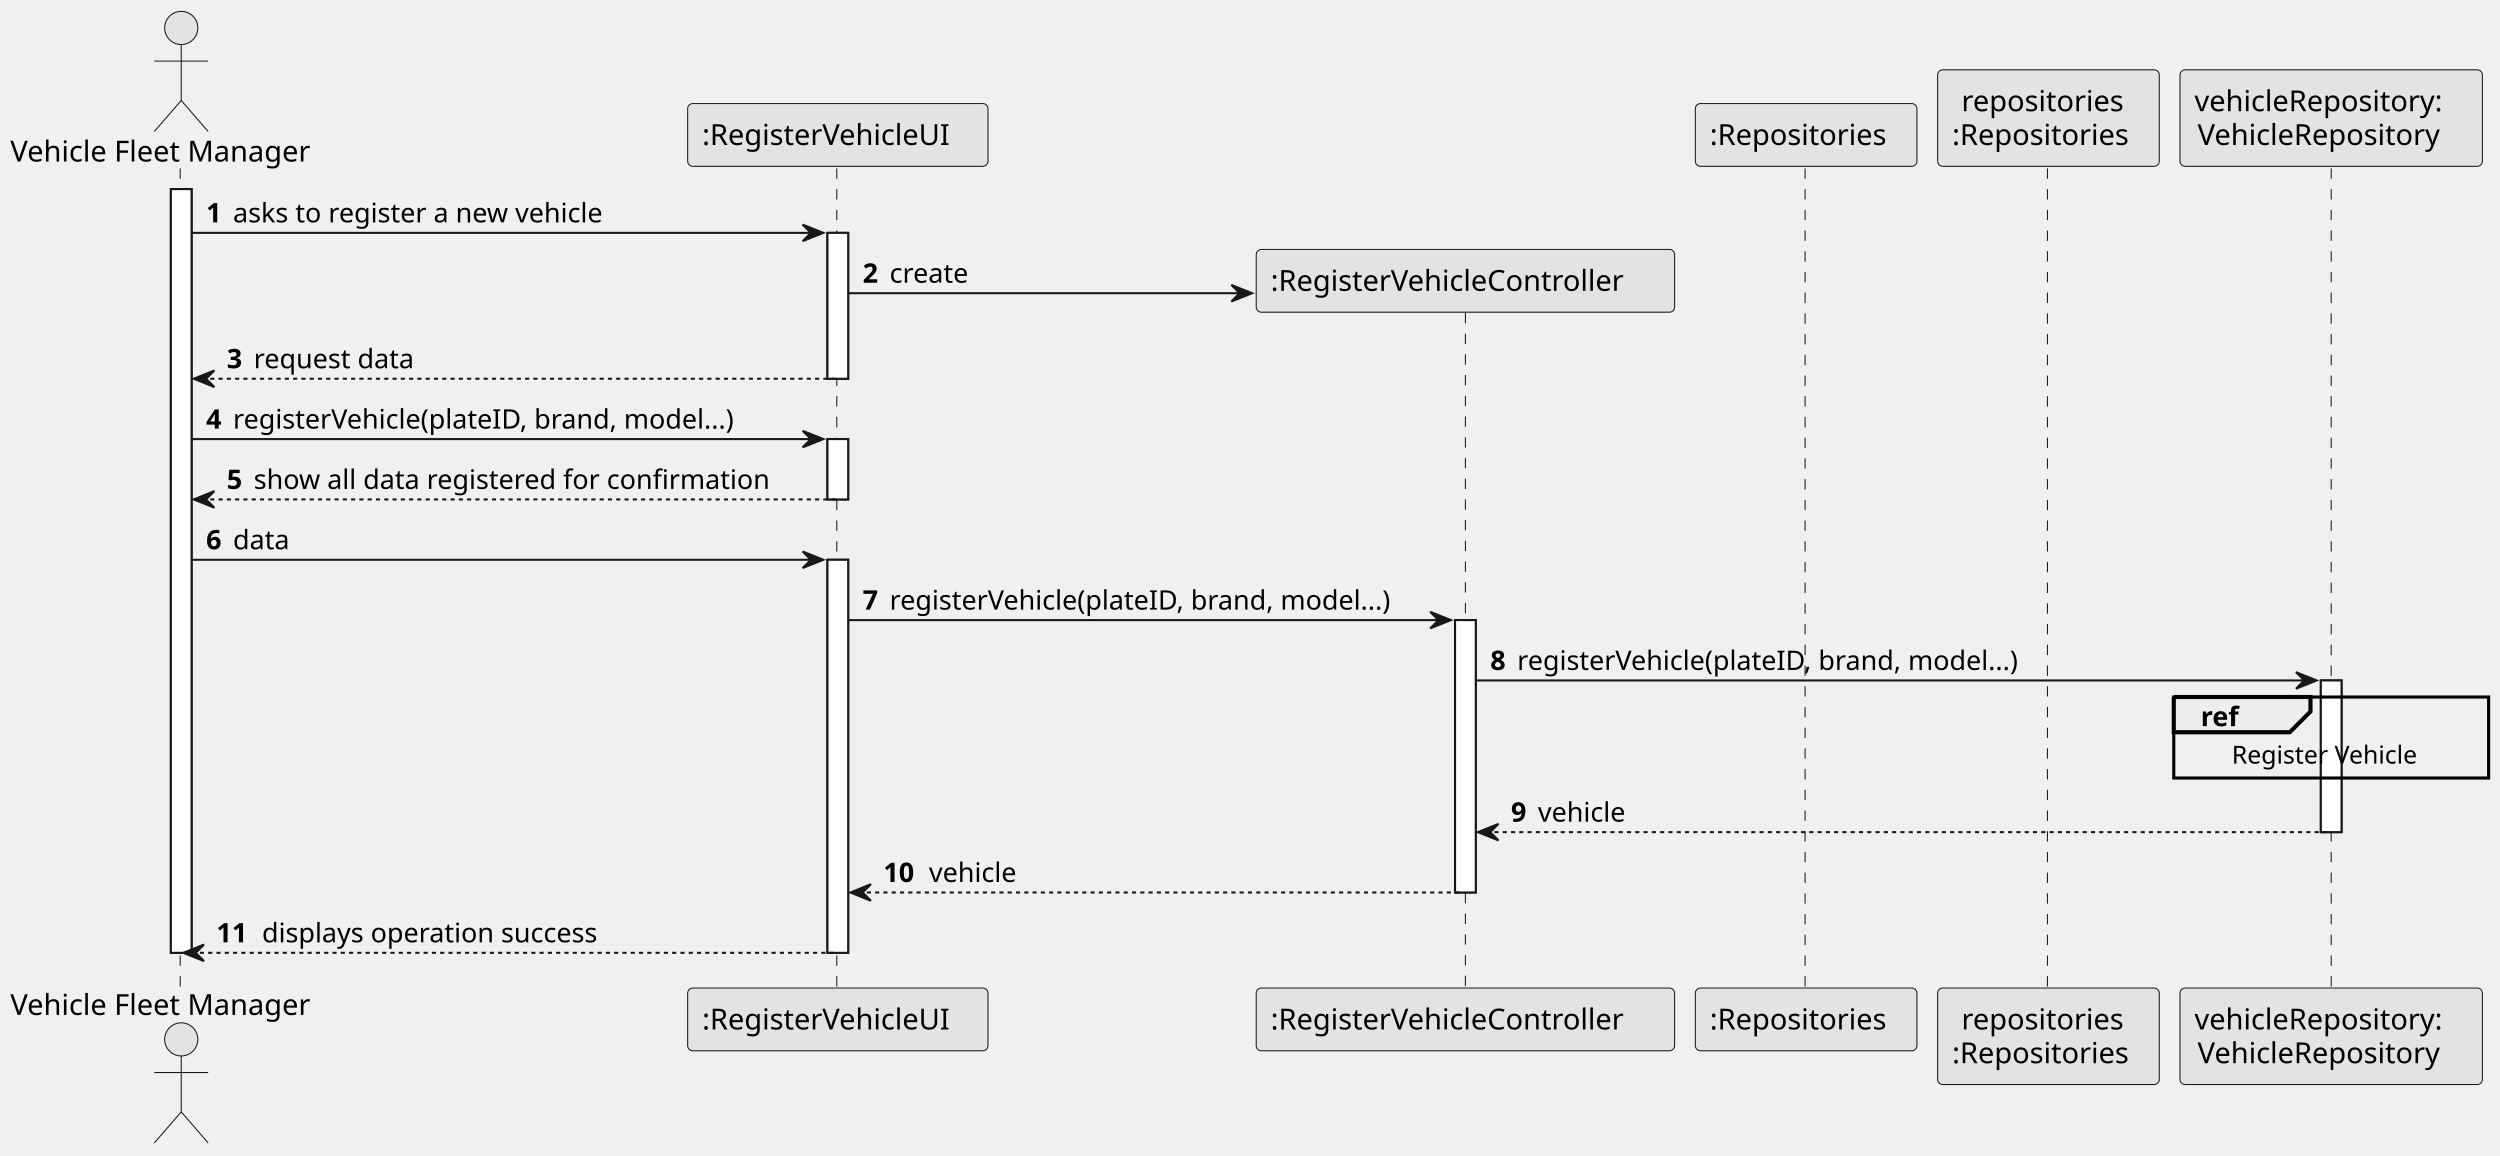
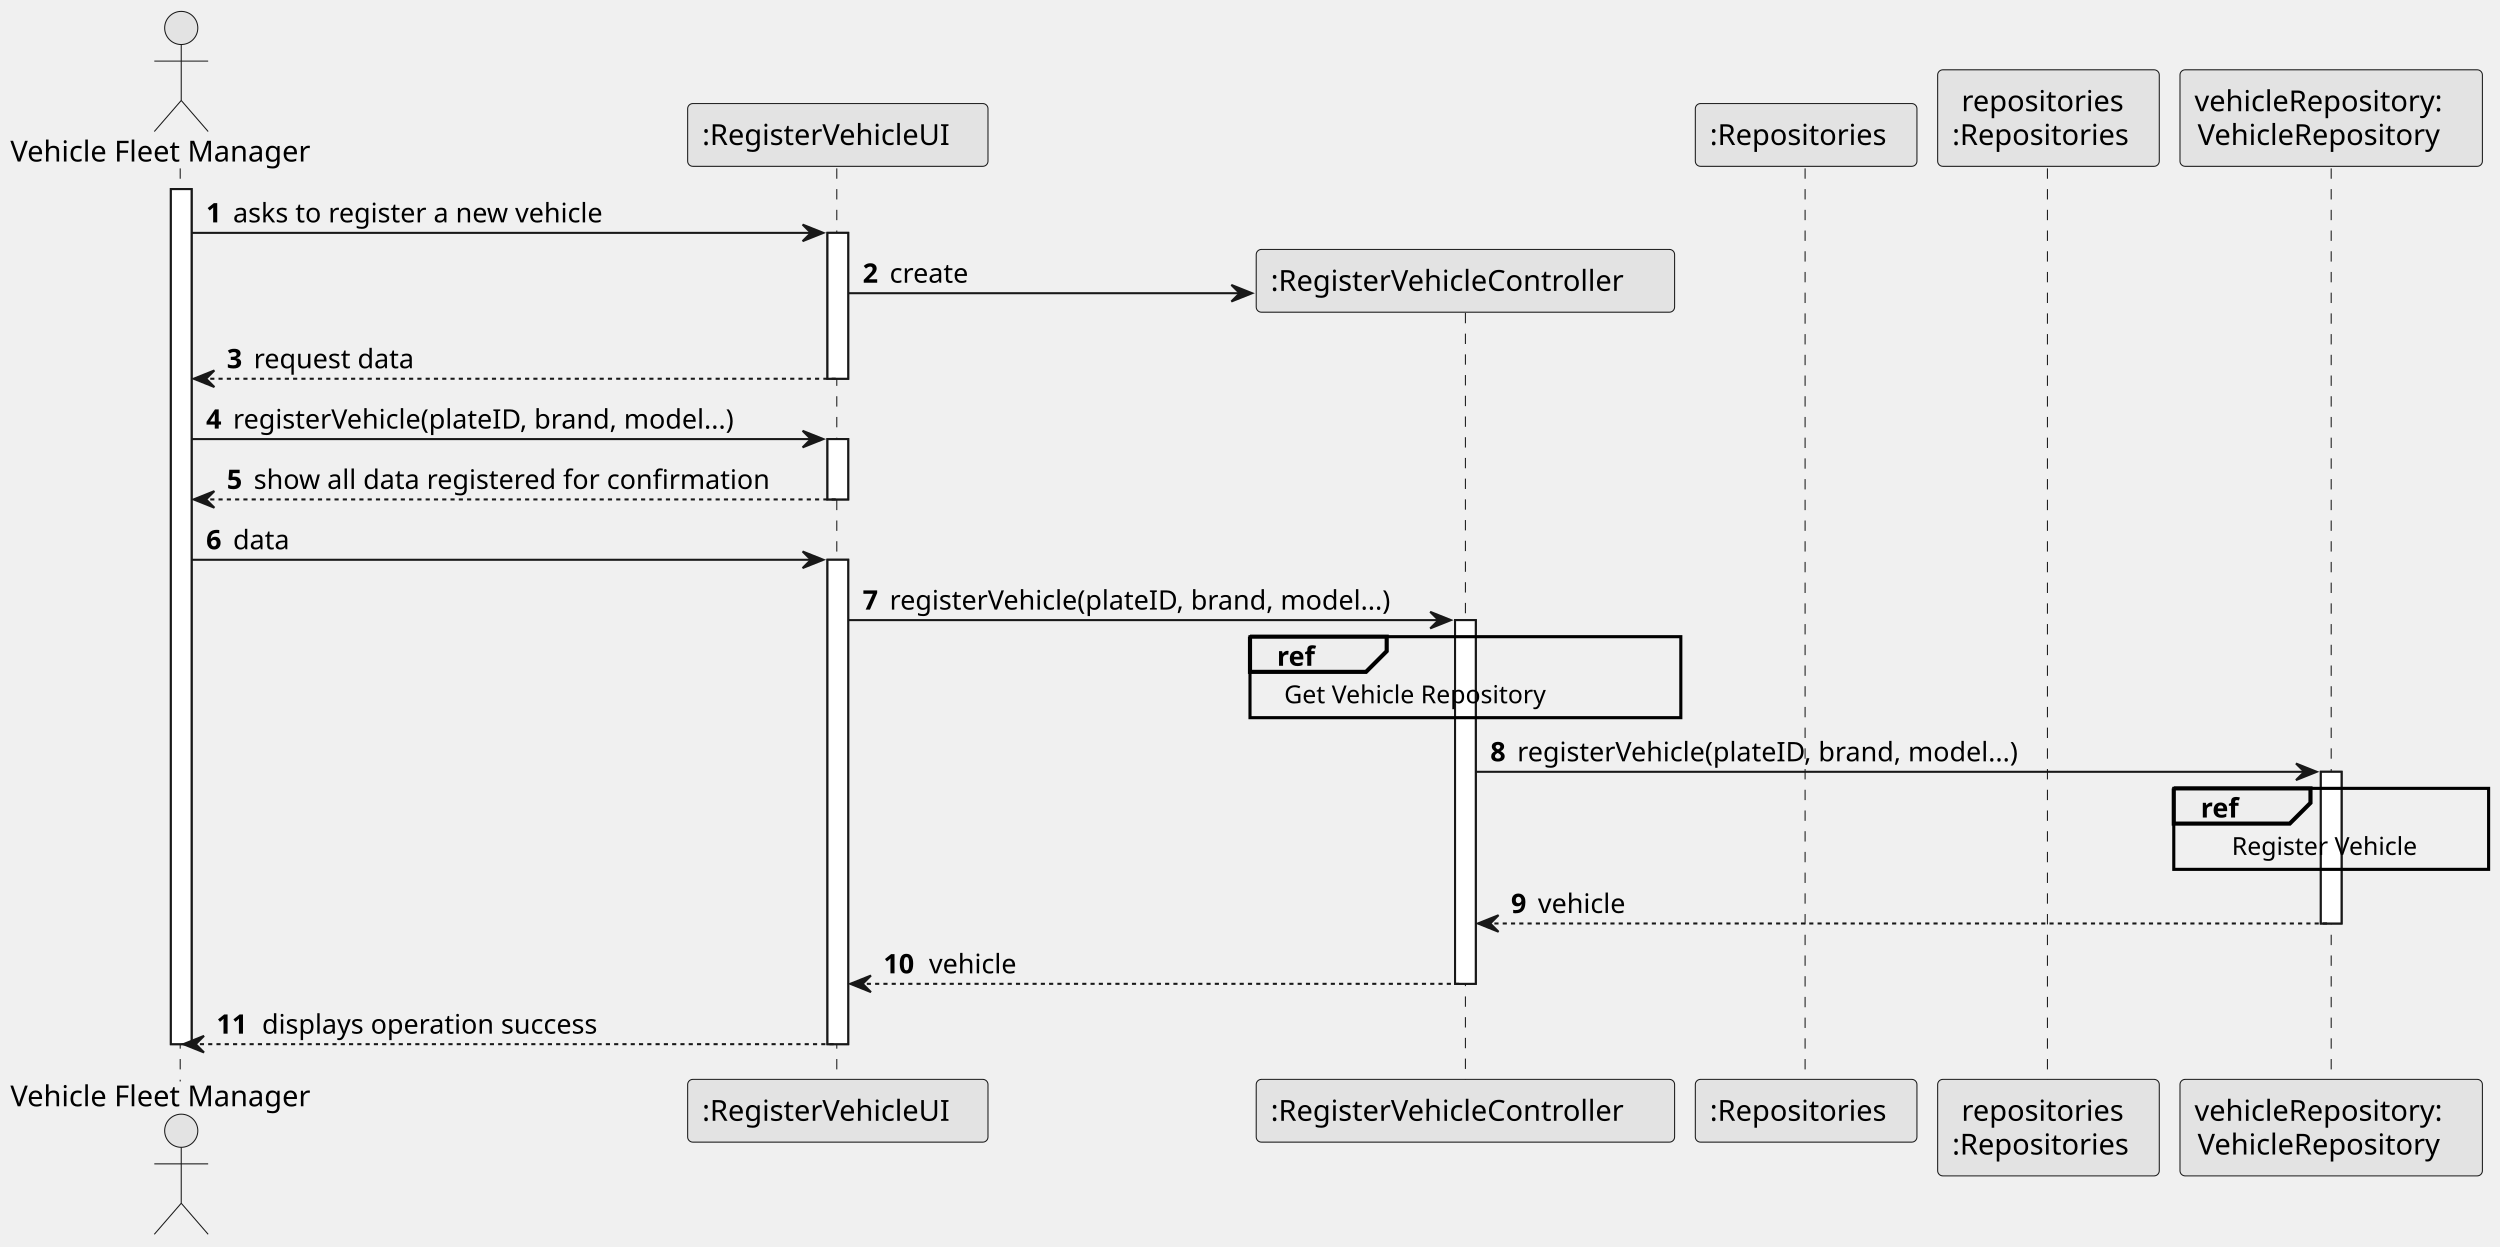
- <svg xmlns="http://www.w3.org/2000/svg" contentStyleType="text/css" height="558px" preserveAspectRatio="none" style="width:1207px;height:558px;background:#FFFFFF;" version="1.1" viewBox="0 0 1207 558" width="1207px" zoomAndPan="magnify">
+ <svg xmlns="http://www.w3.org/2000/svg" contentStyleType="text/css" height="602px" preserveAspectRatio="none" style="width:1207px;height:602px;background:#FFFFFF;" version="1.1" viewBox="0 0 1207 602" width="1207px" zoomAndPan="magnify">
  <defs />
  <g>
-     <rect fill="#FFFFFF" height="368.727" style="stroke:#181818;stroke-width:1.0;" width="10" x="82.5" y="91.297" />
+     <rect fill="#FFFFFF" height="412.828" style="stroke:#181818;stroke-width:1.0;" width="10" x="82.5" y="91.297" />
    <rect fill="#FFFFFF" height="70.43" style="stroke:#181818;stroke-width:1.0;" width="10" x="399.5" y="112.43" />
    <rect fill="#FFFFFF" height="29.133" style="stroke:#181818;stroke-width:1.0;" width="10" x="399.5" y="211.992" />
-     <rect fill="#FFFFFF" height="189.766" style="stroke:#181818;stroke-width:1.0;" width="10" x="399.5" y="270.258" />
-     <rect fill="#FFFFFF" height="131.5" style="stroke:#181818;stroke-width:1.0;" width="10" x="702.5" y="299.391" />
-     <rect fill="#FFFFFF" height="73.234" style="stroke:#181818;stroke-width:1.0;" width="10" x="1120.5" y="328.523" />
-     <line style="stroke:#181818;stroke-width:0.5;stroke-dasharray:5.0,5.0;" x1="87" x2="87" y1="81.297" y2="478.023" />
-     <line style="stroke:#181818;stroke-width:0.5;stroke-dasharray:5.0,5.0;" x1="404" x2="404" y1="81.297" y2="478.023" />
-     <line style="stroke:#181818;stroke-width:0.5;stroke-dasharray:5.0,5.0;" x1="707.5" x2="707.5" y1="151.078" y2="478.023" />
-     <line style="stroke:#181818;stroke-width:0.5;stroke-dasharray:5.0,5.0;" x1="871.5" x2="871.5" y1="81.297" y2="478.023" />
-     <line style="stroke:#181818;stroke-width:0.5;stroke-dasharray:5.0,5.0;" x1="988.5" x2="988.5" y1="81.297" y2="478.023" />
-     <line style="stroke:#181818;stroke-width:0.5;stroke-dasharray:5.0,5.0;" x1="1125.5" x2="1125.5" y1="81.297" y2="478.023" />
+     <rect fill="#FFFFFF" height="233.867" style="stroke:#181818;stroke-width:1.0;" width="10" x="399.5" y="270.258" />
+     <rect fill="#FFFFFF" height="175.602" style="stroke:#181818;stroke-width:1.0;" width="10" x="702.5" y="299.391" />
+     <rect fill="#FFFFFF" height="73.234" style="stroke:#181818;stroke-width:1.0;" width="10" x="1120.5" y="372.625" />
+     <line style="stroke:#181818;stroke-width:0.5;stroke-dasharray:5.0,5.0;" x1="87" x2="87" y1="81.297" y2="522.125" />
+     <line style="stroke:#181818;stroke-width:0.5;stroke-dasharray:5.0,5.0;" x1="404" x2="404" y1="81.297" y2="522.125" />
+     <line style="stroke:#181818;stroke-width:0.5;stroke-dasharray:5.0,5.0;" x1="707.5" x2="707.5" y1="151.078" y2="522.125" />
+     <line style="stroke:#181818;stroke-width:0.5;stroke-dasharray:5.0,5.0;" x1="871.5" x2="871.5" y1="81.297" y2="522.125" />
+     <line style="stroke:#181818;stroke-width:0.5;stroke-dasharray:5.0,5.0;" x1="988.5" x2="988.5" y1="81.297" y2="522.125" />
+     <line style="stroke:#181818;stroke-width:0.5;stroke-dasharray:5.0,5.0;" x1="1125.5" x2="1125.5" y1="81.297" y2="522.125" />
    <text fill="#000000" font-family="sans-serif" font-size="14" lengthAdjust="spacing" textLength="159" x="5" y="77.995">Vehicle Fleet Manager</text>
    <ellipse cx="87.5" cy="13.5" fill="#E3E3E3" rx="8" ry="8" style="stroke:#181818;stroke-width:0.5;" />
    <path d="M87.5,21.5 L87.5,48.5 M74.5,29.5 L100.5,29.5 M87.5,48.5 L74.5,63.5 M87.5,48.5 L100.5,63.5 " fill="none" style="stroke:#181818;stroke-width:0.5;" />
-     <text fill="#000000" font-family="sans-serif" font-size="14" lengthAdjust="spacing" textLength="159" x="5" y="490.019">Vehicle Fleet Manager</text>
-     <ellipse cx="87.5" cy="501.82" fill="#E3E3E3" rx="8" ry="8" style="stroke:#181818;stroke-width:0.5;" />
-     <path d="M87.5,509.82 L87.5,536.82 M74.5,517.82 L100.5,517.82 M87.5,536.82 L74.5,551.82 M87.5,536.82 L100.5,551.82 " fill="none" style="stroke:#181818;stroke-width:0.5;" />
+     <text fill="#000000" font-family="sans-serif" font-size="14" lengthAdjust="spacing" textLength="159" x="5" y="534.12">Vehicle Fleet Manager</text>
+     <ellipse cx="87.5" cy="545.922" fill="#E3E3E3" rx="8" ry="8" style="stroke:#181818;stroke-width:0.5;" />
+     <path d="M87.5,553.922 L87.5,580.922 M74.5,561.922 L100.5,561.922 M87.5,580.922 L74.5,595.922 M87.5,580.922 L100.5,595.922 " fill="none" style="stroke:#181818;stroke-width:0.5;" />
    <rect fill="#E3E3E3" height="30.297" rx="2.5" ry="2.5" style="stroke:#181818;stroke-width:0.5;" width="145" x="332" y="50" />
    <text fill="#000000" font-family="sans-serif" font-size="14" lengthAdjust="spacing" textLength="131" x="339" y="69.995">:RegisterVehicleUI</text>
-     <rect fill="#E3E3E3" height="30.297" rx="2.5" ry="2.5" style="stroke:#181818;stroke-width:0.5;" width="145" x="332" y="477.023" />
-     <text fill="#000000" font-family="sans-serif" font-size="14" lengthAdjust="spacing" textLength="131" x="339" y="497.019">:RegisterVehicleUI</text>
-     <rect fill="#E3E3E3" height="30.297" rx="2.5" ry="2.5" style="stroke:#181818;stroke-width:0.5;" width="202" x="606.5" y="477.023" />
-     <text fill="#000000" font-family="sans-serif" font-size="14" lengthAdjust="spacing" textLength="188" x="613.5" y="497.019">:RegisterVehicleController</text>
+     <rect fill="#E3E3E3" height="30.297" rx="2.5" ry="2.5" style="stroke:#181818;stroke-width:0.5;" width="145" x="332" y="521.125" />
+     <text fill="#000000" font-family="sans-serif" font-size="14" lengthAdjust="spacing" textLength="131" x="339" y="541.12">:RegisterVehicleUI</text>
+     <rect fill="#E3E3E3" height="30.297" rx="2.5" ry="2.5" style="stroke:#181818;stroke-width:0.5;" width="202" x="606.5" y="521.125" />
+     <text fill="#000000" font-family="sans-serif" font-size="14" lengthAdjust="spacing" textLength="188" x="613.5" y="541.12">:RegisterVehicleController</text>
    <rect fill="#E3E3E3" height="30.297" rx="2.5" ry="2.5" style="stroke:#181818;stroke-width:0.5;" width="107" x="818.5" y="50" />
    <text fill="#000000" font-family="sans-serif" font-size="14" lengthAdjust="spacing" textLength="93" x="825.5" y="69.995">:Repositories</text>
-     <rect fill="#E3E3E3" height="30.297" rx="2.5" ry="2.5" style="stroke:#181818;stroke-width:0.5;" width="107" x="818.5" y="477.023" />
-     <text fill="#000000" font-family="sans-serif" font-size="14" lengthAdjust="spacing" textLength="93" x="825.5" y="497.019">:Repositories</text>
+     <rect fill="#E3E3E3" height="30.297" rx="2.5" ry="2.5" style="stroke:#181818;stroke-width:0.5;" width="107" x="818.5" y="521.125" />
+     <text fill="#000000" font-family="sans-serif" font-size="14" lengthAdjust="spacing" textLength="93" x="825.5" y="541.12">:Repositories</text>
    <rect fill="#E3E3E3" height="46.594" rx="2.5" ry="2.5" style="stroke:#181818;stroke-width:0.5;" width="107" x="935.5" y="33.703" />
    <text fill="#000000" font-family="sans-serif" font-size="14" lengthAdjust="spacing" textLength="84" x="947" y="53.698">repositories</text>
    <text fill="#000000" font-family="sans-serif" font-size="14" lengthAdjust="spacing" textLength="93" x="942.5" y="69.995">:Repositories</text>
-     <rect fill="#E3E3E3" height="46.594" rx="2.5" ry="2.5" style="stroke:#181818;stroke-width:0.5;" width="107" x="935.5" y="477.023" />
-     <text fill="#000000" font-family="sans-serif" font-size="14" lengthAdjust="spacing" textLength="84" x="947" y="497.019">repositories</text>
-     <text fill="#000000" font-family="sans-serif" font-size="14" lengthAdjust="spacing" textLength="93" x="942.5" y="513.315">:Repositories</text>
+     <rect fill="#E3E3E3" height="46.594" rx="2.5" ry="2.5" style="stroke:#181818;stroke-width:0.5;" width="107" x="935.5" y="521.125" />
+     <text fill="#000000" font-family="sans-serif" font-size="14" lengthAdjust="spacing" textLength="84" x="947" y="541.12">repositories</text>
+     <text fill="#000000" font-family="sans-serif" font-size="14" lengthAdjust="spacing" textLength="93" x="942.5" y="557.417">:Repositories</text>
    <rect fill="#E3E3E3" height="46.594" rx="2.5" ry="2.5" style="stroke:#181818;stroke-width:0.5;" width="146" x="1052.5" y="33.703" />
    <text fill="#000000" font-family="sans-serif" font-size="14" lengthAdjust="spacing" textLength="132" x="1059.5" y="53.698">vehicleRepository:</text>
    <text fill="#000000" font-family="sans-serif" font-size="14" lengthAdjust="spacing" textLength="129" x="1061" y="69.995">VehicleRepository</text>
-     <rect fill="#E3E3E3" height="46.594" rx="2.5" ry="2.5" style="stroke:#181818;stroke-width:0.5;" width="146" x="1052.5" y="477.023" />
-     <text fill="#000000" font-family="sans-serif" font-size="14" lengthAdjust="spacing" textLength="132" x="1059.5" y="497.019">vehicleRepository:</text>
-     <text fill="#000000" font-family="sans-serif" font-size="14" lengthAdjust="spacing" textLength="129" x="1061" y="513.315">VehicleRepository</text>
-     <rect fill="#FFFFFF" height="368.727" style="stroke:#181818;stroke-width:1.0;" width="10" x="82.5" y="91.297" />
+     <rect fill="#E3E3E3" height="46.594" rx="2.5" ry="2.5" style="stroke:#181818;stroke-width:0.5;" width="146" x="1052.5" y="521.125" />
+     <text fill="#000000" font-family="sans-serif" font-size="14" lengthAdjust="spacing" textLength="132" x="1059.5" y="541.12">vehicleRepository:</text>
+     <text fill="#000000" font-family="sans-serif" font-size="14" lengthAdjust="spacing" textLength="129" x="1061" y="557.417">VehicleRepository</text>
+     <rect fill="#FFFFFF" height="412.828" style="stroke:#181818;stroke-width:1.0;" width="10" x="82.5" y="91.297" />
    <rect fill="#FFFFFF" height="70.43" style="stroke:#181818;stroke-width:1.0;" width="10" x="399.5" y="112.43" />
    <rect fill="#FFFFFF" height="29.133" style="stroke:#181818;stroke-width:1.0;" width="10" x="399.5" y="211.992" />
-     <rect fill="#FFFFFF" height="189.766" style="stroke:#181818;stroke-width:1.0;" width="10" x="399.5" y="270.258" />
-     <rect fill="#FFFFFF" height="131.5" style="stroke:#181818;stroke-width:1.0;" width="10" x="702.5" y="299.391" />
-     <rect fill="#FFFFFF" height="73.234" style="stroke:#181818;stroke-width:1.0;" width="10" x="1120.5" y="328.523" />
+     <rect fill="#FFFFFF" height="233.867" style="stroke:#181818;stroke-width:1.0;" width="10" x="399.5" y="270.258" />
+     <rect fill="#FFFFFF" height="175.602" style="stroke:#181818;stroke-width:1.0;" width="10" x="702.5" y="299.391" />
+     <rect fill="#FFFFFF" height="73.234" style="stroke:#181818;stroke-width:1.0;" width="10" x="1120.5" y="372.625" />
    <polygon fill="#181818" points="387.5,108.43,397.5,112.43,387.5,116.43,391.5,112.43" style="stroke:#181818;stroke-width:1.0;" />
    <line style="stroke:#181818;stroke-width:1.0;" x1="92.5" x2="393.5" y1="112.43" y2="112.43" />
    <text fill="#000000" font-family="sans-serif" font-size="13" font-weight="bold" lengthAdjust="spacing" textLength="9" x="99.5" y="107.364">1</text>
    <text fill="#000000" font-family="sans-serif" font-size="13" lengthAdjust="spacing" textLength="195" x="112.5" y="107.364">asks to register a new vehicle</text>
    <polygon fill="#181818" points="594.5,137.562,604.5,141.562,594.5,145.562,598.5,141.562" style="stroke:#181818;stroke-width:1.0;" />
    <line style="stroke:#181818;stroke-width:1.0;" x1="409.5" x2="600.5" y1="141.562" y2="141.562" />
    <text fill="#000000" font-family="sans-serif" font-size="13" font-weight="bold" lengthAdjust="spacing" textLength="9" x="416.5" y="136.497">2</text>
    <text fill="#000000" font-family="sans-serif" font-size="13" lengthAdjust="spacing" textLength="41" x="429.5" y="136.497">create</text>
    <rect fill="#E3E3E3" height="30.297" rx="2.5" ry="2.5" style="stroke:#181818;stroke-width:0.5;" width="202" x="606.5" y="120.43" />
    <text fill="#000000" font-family="sans-serif" font-size="14" lengthAdjust="spacing" textLength="188" x="613.5" y="140.425">:RegisterVehicleController</text>
    <polygon fill="#181818" points="103.5,178.859,93.5,182.859,103.5,186.859,99.5,182.859" style="stroke:#181818;stroke-width:1.0;" />
    <line style="stroke:#181818;stroke-width:1.0;stroke-dasharray:2.0,2.0;" x1="97.5" x2="403.5" y1="182.859" y2="182.859" />
    <text fill="#000000" font-family="sans-serif" font-size="13" font-weight="bold" lengthAdjust="spacing" textLength="9" x="109.5" y="177.793">3</text>
    <text fill="#000000" font-family="sans-serif" font-size="13" lengthAdjust="spacing" textLength="82" x="122.5" y="177.793">request data</text>
    <polygon fill="#181818" points="387.5,207.992,397.5,211.992,387.5,215.992,391.5,211.992" style="stroke:#181818;stroke-width:1.0;" />
    <line style="stroke:#181818;stroke-width:1.0;" x1="92.5" x2="393.5" y1="211.992" y2="211.992" />
    <text fill="#000000" font-family="sans-serif" font-size="13" font-weight="bold" lengthAdjust="spacing" textLength="9" x="99.5" y="206.926">4</text>
    <text fill="#000000" font-family="sans-serif" font-size="13" lengthAdjust="spacing" textLength="261" x="112.5" y="206.926">registerVehicle(plateID, brand, model...)</text>
    <polygon fill="#181818" points="103.5,237.125,93.5,241.125,103.5,245.125,99.5,241.125" style="stroke:#181818;stroke-width:1.0;" />
    <line style="stroke:#181818;stroke-width:1.0;stroke-dasharray:2.0,2.0;" x1="97.5" x2="403.5" y1="241.125" y2="241.125" />
    <text fill="#000000" font-family="sans-serif" font-size="13" font-weight="bold" lengthAdjust="spacing" textLength="9" x="109.5" y="236.059">5</text>
    <text fill="#000000" font-family="sans-serif" font-size="13" lengthAdjust="spacing" textLength="270" x="122.5" y="236.059">show all data registered  for confirmation</text>
    <polygon fill="#181818" points="387.5,266.258,397.5,270.258,387.5,274.258,391.5,270.258" style="stroke:#181818;stroke-width:1.0;" />
    <line style="stroke:#181818;stroke-width:1.0;" x1="92.5" x2="393.5" y1="270.258" y2="270.258" />
    <text fill="#000000" font-family="sans-serif" font-size="13" font-weight="bold" lengthAdjust="spacing" textLength="9" x="99.5" y="265.192">6</text>
    <text fill="#000000" font-family="sans-serif" font-size="13" lengthAdjust="spacing" textLength="29" x="112.5" y="265.192">data</text>
    <polygon fill="#181818" points="690.5,295.391,700.5,299.391,690.5,303.391,694.5,299.391" style="stroke:#181818;stroke-width:1.0;" />
    <line style="stroke:#181818;stroke-width:1.0;" x1="409.5" x2="696.5" y1="299.391" y2="299.391" />
    <text fill="#000000" font-family="sans-serif" font-size="13" font-weight="bold" lengthAdjust="spacing" textLength="9" x="416.5" y="294.325">7</text>
    <text fill="#000000" font-family="sans-serif" font-size="13" lengthAdjust="spacing" textLength="261" x="429.5" y="294.325">registerVehicle(plateID, brand, model...)</text>
-     <polygon fill="#181818" points="1108.5,324.523,1118.5,328.523,1108.5,332.523,1112.5,328.523" style="stroke:#181818;stroke-width:1.0;" />
-     <line style="stroke:#181818;stroke-width:1.0;" x1="712.5" x2="1114.5" y1="328.523" y2="328.523" />
-     <text fill="#000000" font-family="sans-serif" font-size="13" font-weight="bold" lengthAdjust="spacing" textLength="9" x="719.5" y="323.457">8</text>
-     <text fill="#000000" font-family="sans-serif" font-size="13" lengthAdjust="spacing" textLength="261" x="732.5" y="323.457">registerVehicle(plateID, brand, model...)</text>
-     <rect fill="none" height="39.102" style="stroke:#000000;stroke-width:1.5;" width="152" x="1049.5" y="336.523" />
-     <path d="M1049.5,336.523 L1115.5,336.523 L1115.5,343.523 L1105.5,353.523 L1049.5,353.523 L1049.5,336.523 " fill="#EEEEEE" style="stroke:#000000;stroke-width:2.0;" />
-     <text fill="#000000" font-family="sans-serif" font-size="13" font-weight="bold" lengthAdjust="spacing" textLength="21" x="1062.5" y="350.59">ref</text>
-     <text fill="#000000" font-family="sans-serif" font-size="12" lengthAdjust="spacing" textLength="96" x="1077.5" y="368.662">Register Vehicle</text>
-     <polygon fill="#181818" points="723.5,397.758,713.5,401.758,723.5,405.758,719.5,401.758" style="stroke:#181818;stroke-width:1.0;" />
-     <line style="stroke:#181818;stroke-width:1.0;stroke-dasharray:2.0,2.0;" x1="717.5" x2="1124.5" y1="401.758" y2="401.758" />
-     <text fill="#000000" font-family="sans-serif" font-size="13" font-weight="bold" lengthAdjust="spacing" textLength="9" x="729.5" y="396.692">9</text>
-     <text fill="#000000" font-family="sans-serif" font-size="13" lengthAdjust="spacing" textLength="47" x="742.5" y="396.692">vehicle</text>
-     <polygon fill="#181818" points="420.5,426.891,410.5,430.891,420.5,434.891,416.5,430.891" style="stroke:#181818;stroke-width:1.0;" />
-     <line style="stroke:#181818;stroke-width:1.0;stroke-dasharray:2.0,2.0;" x1="414.5" x2="706.5" y1="430.891" y2="430.891" />
-     <text fill="#000000" font-family="sans-serif" font-size="13" font-weight="bold" lengthAdjust="spacing" textLength="18" x="426.5" y="425.825">10</text>
-     <text fill="#000000" font-family="sans-serif" font-size="13" lengthAdjust="spacing" textLength="47" x="448.5" y="425.825">vehicle</text>
-     <polygon fill="#181818" points="98.5,456.023,88.5,460.023,98.5,464.023,94.5,460.023" style="stroke:#181818;stroke-width:1.0;" />
-     <line style="stroke:#181818;stroke-width:1.0;stroke-dasharray:2.0,2.0;" x1="92.5" x2="403.5" y1="460.023" y2="460.023" />
-     <text fill="#000000" font-family="sans-serif" font-size="13" font-weight="bold" lengthAdjust="spacing" textLength="18" x="104.5" y="454.957">11</text>
-     <text fill="#000000" font-family="sans-serif" font-size="13" lengthAdjust="spacing" textLength="175" x="126.5" y="454.957">displays operation success</text>
+     <rect fill="none" height="39.102" style="stroke:#000000;stroke-width:1.5;" width="208" x="603.5" y="307.391" />
+     <path d="M603.5,307.391 L669.5,307.391 L669.5,314.391 L659.5,324.391 L603.5,324.391 L603.5,307.391 " fill="#EEEEEE" style="stroke:#000000;stroke-width:2.0;" />
+     <text fill="#000000" font-family="sans-serif" font-size="13" font-weight="bold" lengthAdjust="spacing" textLength="21" x="616.5" y="321.457">ref</text>
+     <text fill="#000000" font-family="sans-serif" font-size="12" lengthAdjust="spacing" textLength="135" x="620" y="339.529">Get Vehicle Repository</text>
+     <polygon fill="#181818" points="1108.5,368.625,1118.5,372.625,1108.5,376.625,1112.5,372.625" style="stroke:#181818;stroke-width:1.0;" />
+     <line style="stroke:#181818;stroke-width:1.0;" x1="712.5" x2="1114.5" y1="372.625" y2="372.625" />
+     <text fill="#000000" font-family="sans-serif" font-size="13" font-weight="bold" lengthAdjust="spacing" textLength="9" x="719.5" y="367.559">8</text>
+     <text fill="#000000" font-family="sans-serif" font-size="13" lengthAdjust="spacing" textLength="261" x="732.5" y="367.559">registerVehicle(plateID, brand, model...)</text>
+     <rect fill="none" height="39.102" style="stroke:#000000;stroke-width:1.5;" width="152" x="1049.5" y="380.625" />
+     <path d="M1049.5,380.625 L1115.5,380.625 L1115.5,387.625 L1105.5,397.625 L1049.5,397.625 L1049.5,380.625 " fill="#EEEEEE" style="stroke:#000000;stroke-width:2.0;" />
+     <text fill="#000000" font-family="sans-serif" font-size="13" font-weight="bold" lengthAdjust="spacing" textLength="21" x="1062.5" y="394.692">ref</text>
+     <text fill="#000000" font-family="sans-serif" font-size="12" lengthAdjust="spacing" textLength="96" x="1077.5" y="412.764">Register Vehicle</text>
+     <polygon fill="#181818" points="723.5,441.859,713.5,445.859,723.5,449.859,719.5,445.859" style="stroke:#181818;stroke-width:1.0;" />
+     <line style="stroke:#181818;stroke-width:1.0;stroke-dasharray:2.0,2.0;" x1="717.5" x2="1124.5" y1="445.859" y2="445.859" />
+     <text fill="#000000" font-family="sans-serif" font-size="13" font-weight="bold" lengthAdjust="spacing" textLength="9" x="729.5" y="440.793">9</text>
+     <text fill="#000000" font-family="sans-serif" font-size="13" lengthAdjust="spacing" textLength="47" x="742.5" y="440.793">vehicle</text>
+     <polygon fill="#181818" points="420.5,470.992,410.5,474.992,420.5,478.992,416.5,474.992" style="stroke:#181818;stroke-width:1.0;" />
+     <line style="stroke:#181818;stroke-width:1.0;stroke-dasharray:2.0,2.0;" x1="414.5" x2="706.5" y1="474.992" y2="474.992" />
+     <text fill="#000000" font-family="sans-serif" font-size="13" font-weight="bold" lengthAdjust="spacing" textLength="18" x="426.5" y="469.926">10</text>
+     <text fill="#000000" font-family="sans-serif" font-size="13" lengthAdjust="spacing" textLength="47" x="448.5" y="469.926">vehicle</text>
+     <polygon fill="#181818" points="98.5,500.125,88.5,504.125,98.5,508.125,94.5,504.125" style="stroke:#181818;stroke-width:1.0;" />
+     <line style="stroke:#181818;stroke-width:1.0;stroke-dasharray:2.0,2.0;" x1="92.5" x2="403.5" y1="504.125" y2="504.125" />
+     <text fill="#000000" font-family="sans-serif" font-size="13" font-weight="bold" lengthAdjust="spacing" textLength="18" x="104.5" y="499.059">11</text>
+     <text fill="#000000" font-family="sans-serif" font-size="13" lengthAdjust="spacing" textLength="175" x="126.5" y="499.059">displays operation success</text>
  </g>
</svg>
